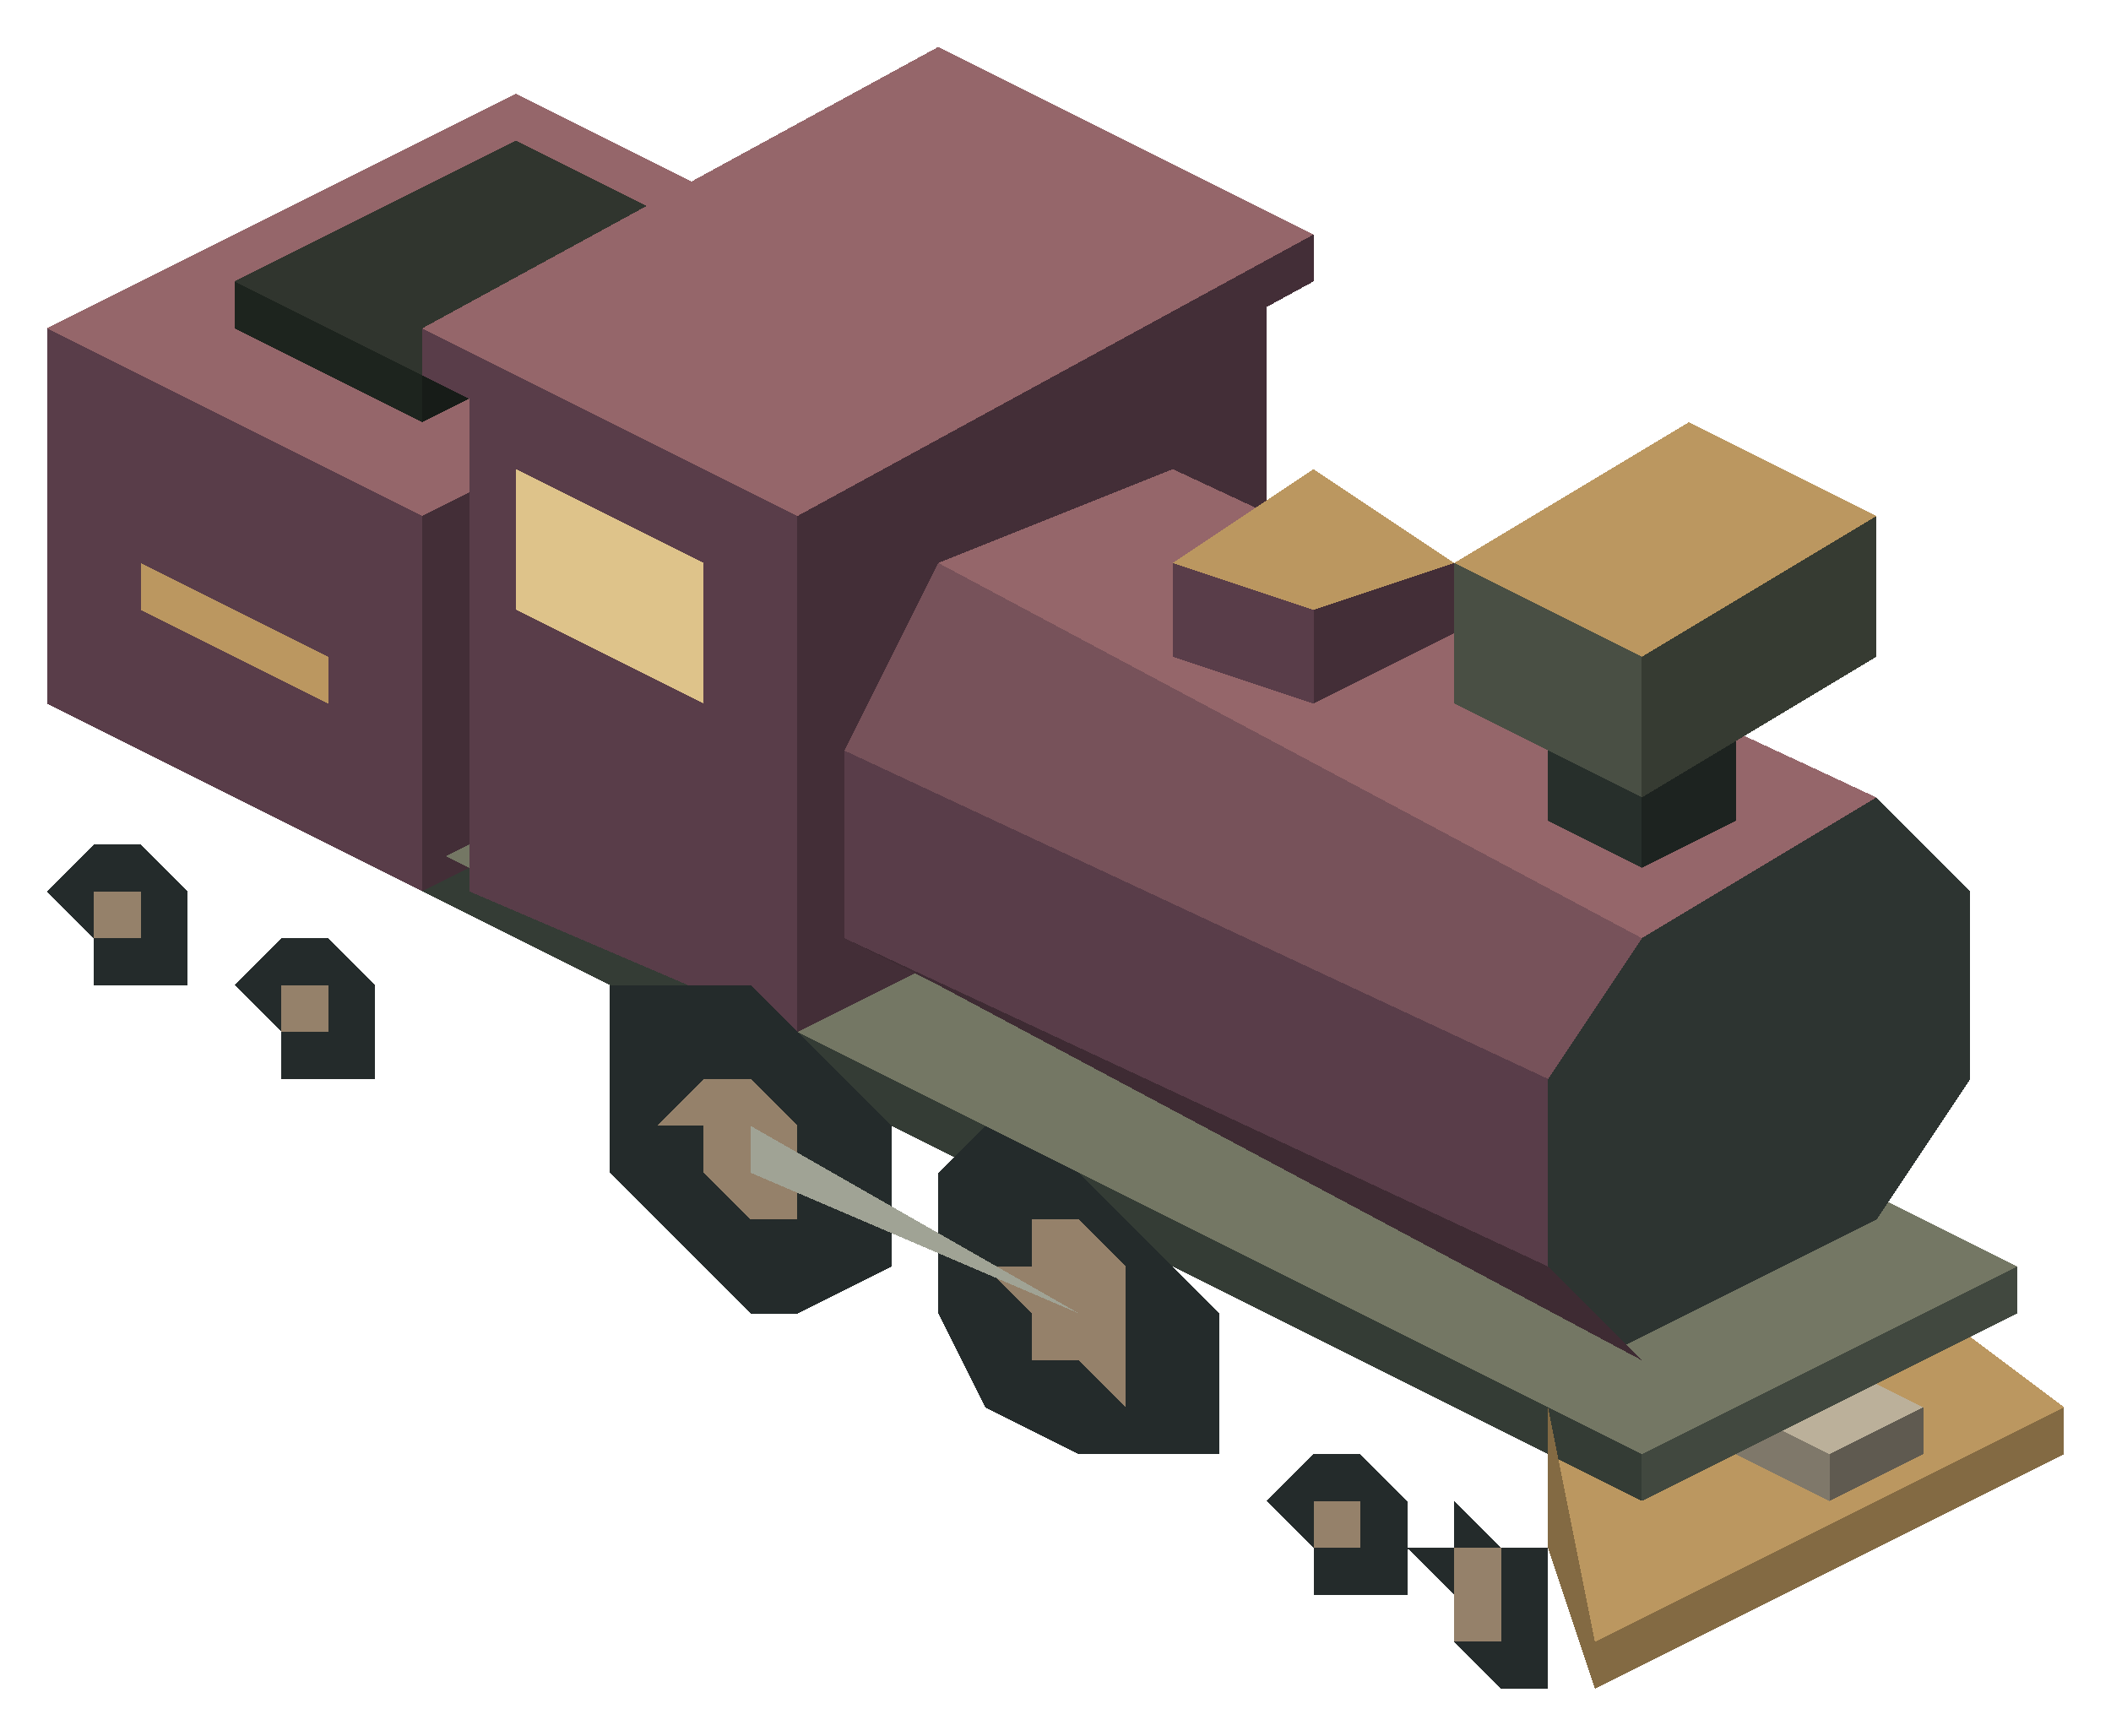
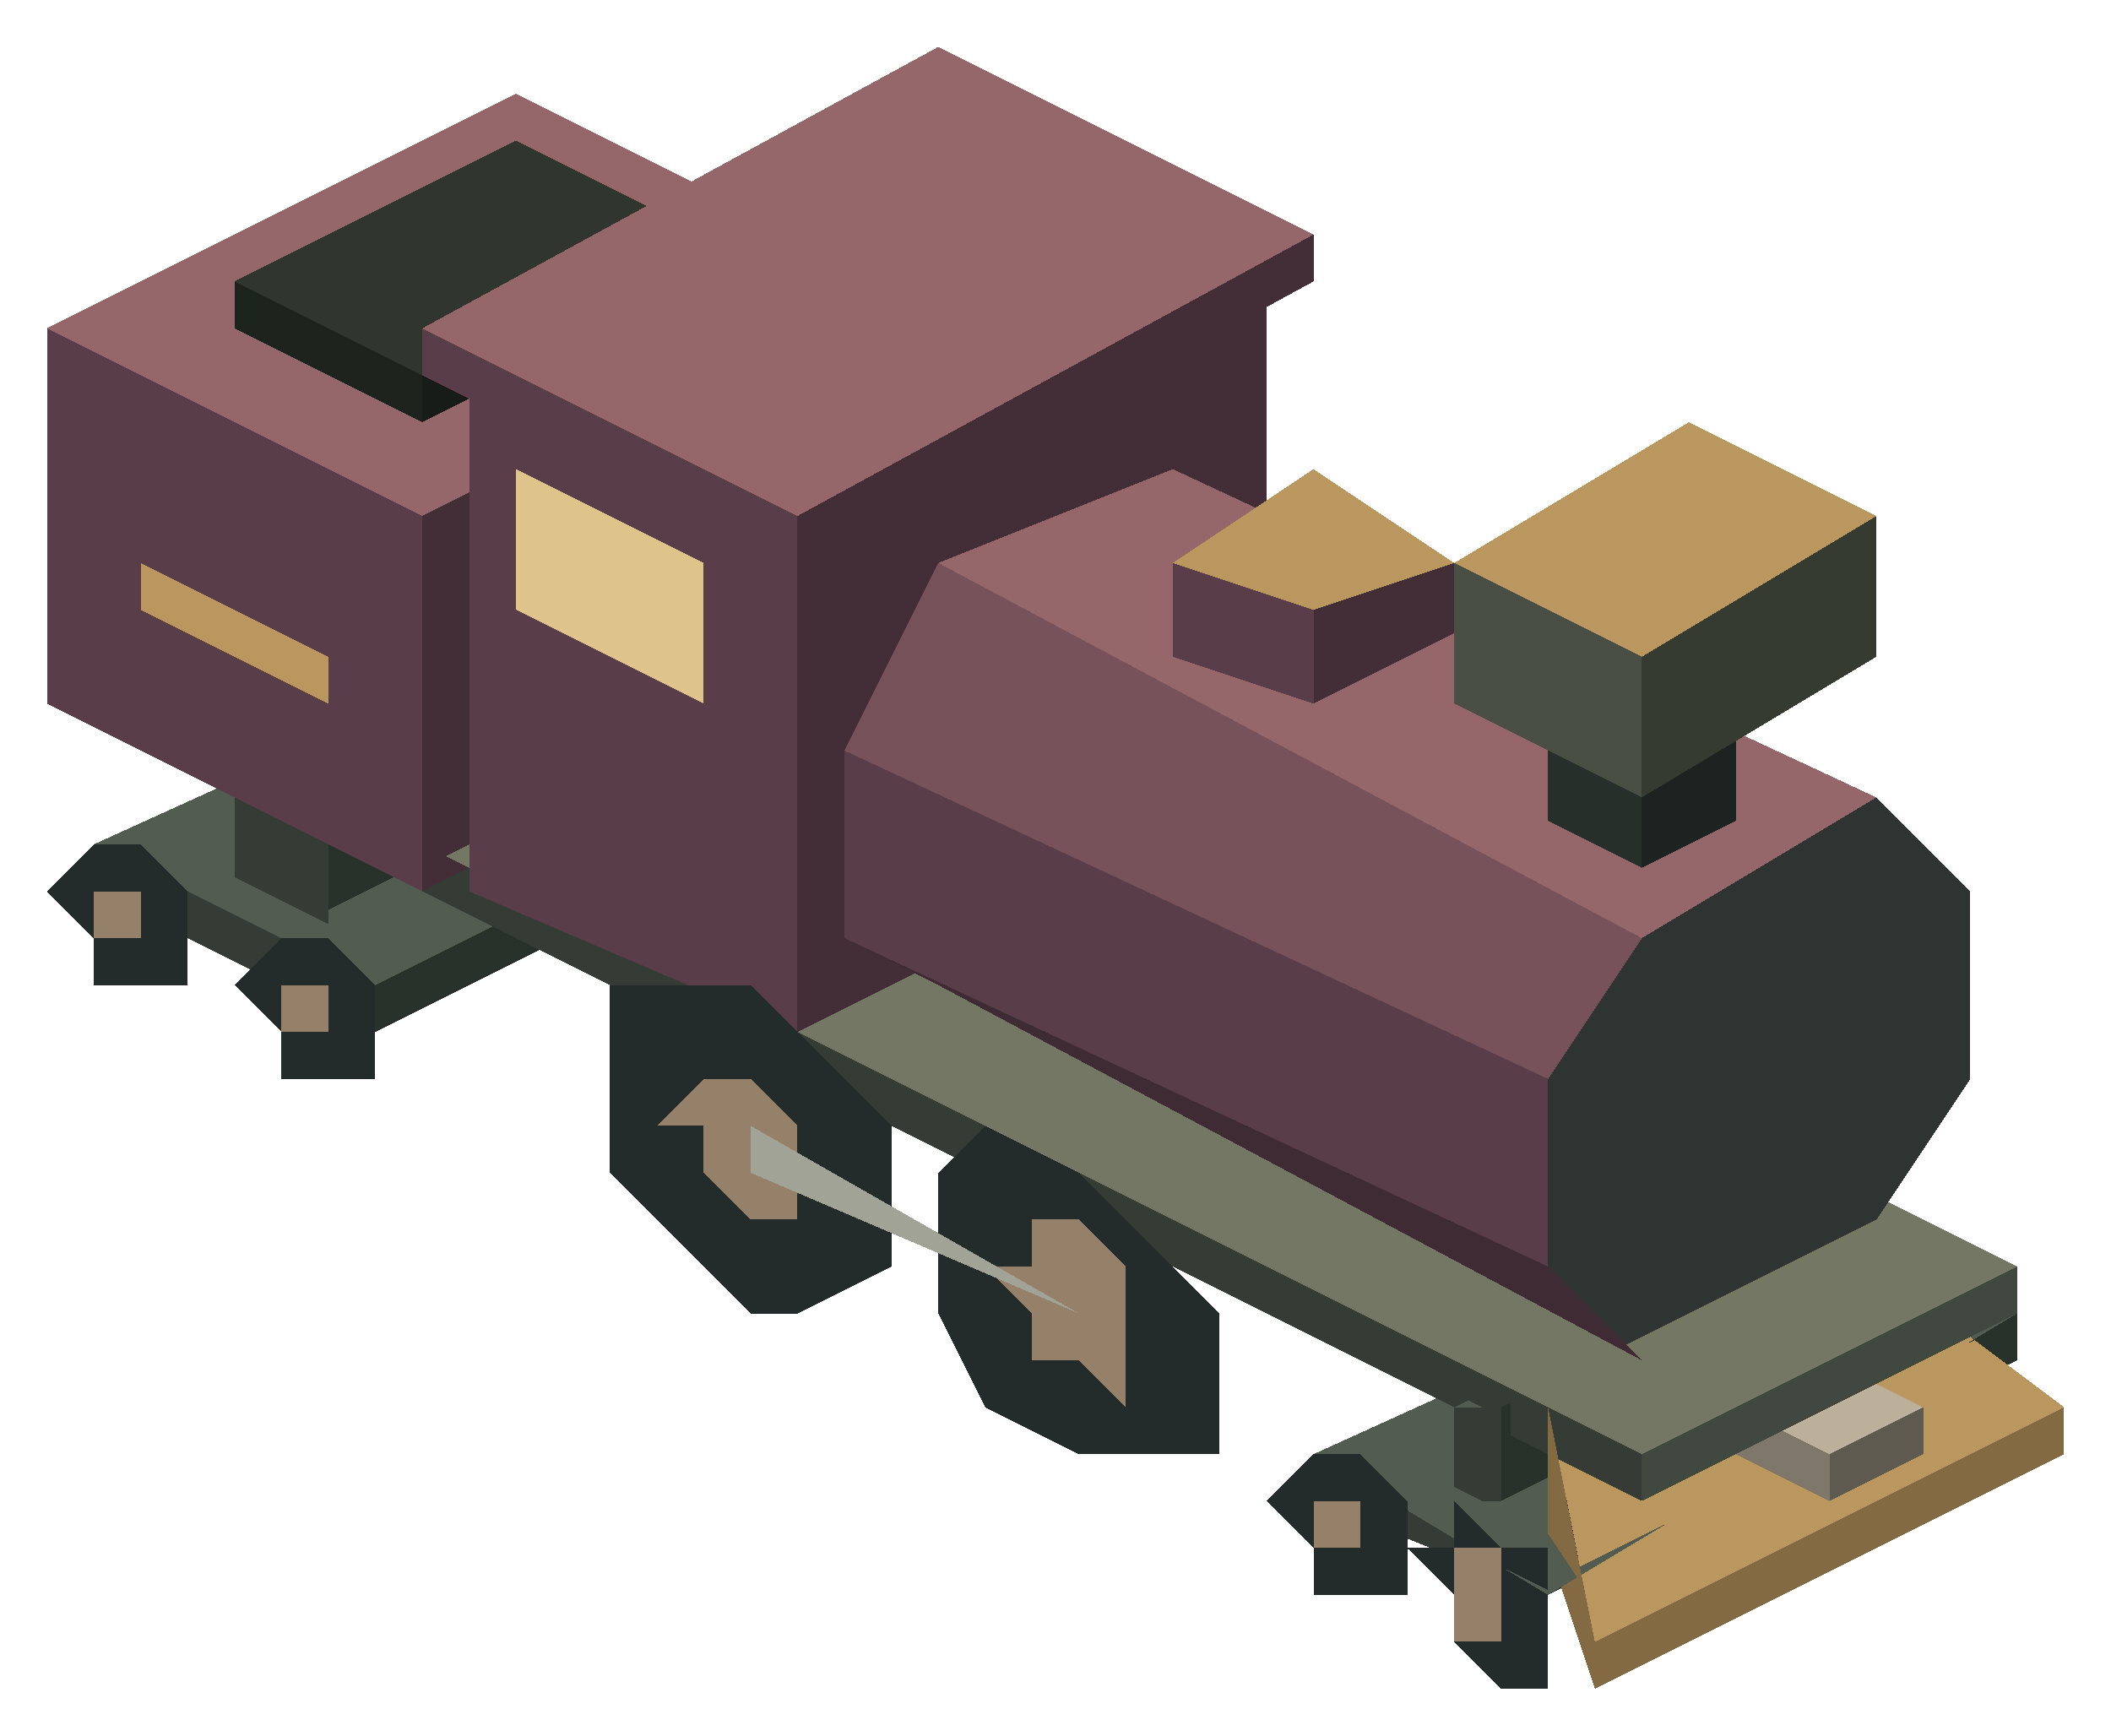
<svg xmlns="http://www.w3.org/2000/svg" width="45" height="37" viewBox="0 0 45 37" shape-rendering="crispEdges" data-template="railyard-loco-steam-american-right" data-anchor-x="5" data-anchor-y="17" data-length-m="17">
  <g id="silhouette-underlays">
    <path d="M3,13 5,12 7,13 7,14 5,15 3,14Z" fill="#5f5a50" />
+     <path d="M2,18 13,13 18,16 18,17 8,22 2,19Z" fill="#29312b" />
+     <path d="M5,17 13,13 15,14 15,16 7,20 5,19Z" fill="#29312b" />
+     <path d="M28,31 39,26 43,28 43,29 33,34 28,32Z" fill="#29312b" />
+     <path d="M31,30 39,26 40,26 40,28 32,32 31,32Z" fill="#29312b" />
    <path d="M1,14 9,10 43,27 43,28 35,32 1,15Z" fill="#41483f" />
    <path d="M1,7 11,2 19,6 19,14 9,19 1,15Z" fill="#432e37" />
    <path d="M5,6 11,3 15,5 15,6 9,9 5,7Z" fill="#171c18" />
    <path d="M3,12 7,14 7,15 3,13Z" fill="#bb9760" />
    <path d="M10,8 20,3 27,6 27,17 17,22 10,19Z" fill="#432e37" />
    <path d="M9,7 20,1 28,5 28,6 17,12 9,8Z" fill="#432e37" />
    <path d="M25,12 28,10 31,12 31,14 28,15 25,14Z" fill="#432e37" />
    <path d="M33,14 35,13 37,14 37,19 35,20 33,19Z" fill="#1d2320" />
    <path d="M31,12 36,9 40,11 40,14 35,17 31,15Z" fill="#363b32" />
    <path d="M37,30 39,29 41,30 41,31 39,32 37,31Z" fill="#5f5a50" />
  </g>
  <g id="coupler">
</g>
+   <g id="wheel-carriers">
+     <path d="M5.5,20.5 5.333,20.667 4,20ZM4,19 6,20 5.5,20.5 5.5,20.5ZM4,20 4,20 4,19 5.5,20.5 4,20 4,20ZM5,18.7 5,17 7,18 7,19.7ZM31,33 30.5,32.5 30.778,32.667ZM31,33 31,33 30.778,32.667 31,32.8ZM30,32.2 30.5,32.5 31,33 30.5,33 30,32.8ZM31,31.7 31,30 31,30 32,30.5 32,32 31.6,32Z" fill="#343c35" />
+     <path d="M11.5,20.25 8,22 8,21 10.5,19.75ZM8.4,18.7 7,19.4 7,18 7,18ZM43,29 42.8,29.1 42.074,28.556 43,28ZM33.286,33.857 33,34 33,34 33.278,33.833ZM33.35,33.825 33.286,33.857 33.278,33.833 33.35,33.79ZM42.093,28.57 41.833,28.7 42.074,28.556ZM32.2,30.6 32.571,31.714 32,32 32,30.5ZM32.2,30.6 33,31 33,31.5 32.571,31.714ZM32.2,30.6 32,30.5 32,30 32.2,29.9Z" fill="#29312b" />
+     <path d="M4.619,16.81 5,17 5,18 2,18 2,18ZM3,18 3,18 5,18 5,19.5 4,19ZM7,20 7,19.4 8.4,18.7 10.5,19.75 10,20ZM7,20 7,20 7,20 10,20 8,21 8,21ZM5,19 6,20 5,19.5ZM5,19 5,18.7 7,19.7 7,20 6,20 6,20ZM28,31 28,31 30.619,29.81 31,30 31,31ZM29,31 29,31 31,31 31,32.8 30.5,32.5ZM30,32 30.5,32.5 30,32.2ZM42,28.5 43,28 43,28 42.074,28.556ZM32,33.4 33.091,33.945 33,34 32,33.4ZM35,32.74 35.6,32.44 35,32.8ZM34.48,33 35,32.74 35,32.8 34.667,33ZM33,33 32,33 32,33 32,32 33,31.5ZM33.2,33 33,33 33,32.7ZM33.68,33.4 34.48,33 34.667,33 33.714,33.571ZM33,33.9 33,33.74 33.52,33.48 33.619,33.629 33.091,33.945ZM33.52,33.48 33,33.74 33,33 33.2,33ZM31,32 31,32 32,32 32,33ZM31.6,32 31,32 31,31.7ZM31.3,29.85 31.6,30 31,30Z" fill="#535c50" />
+   </g>
  <g id="running-gear">
-     <path d="M3,21 2,21 2,20ZM4,20 4,21 3,21ZM4,20 3,21 2,20ZM4,20 2,20 1,19ZM4,20 2,20 1,19ZM4,20 2,20 1,19ZM2,19.333 2,20 2,20 1,19ZM2,19.333 4,20 2,20 2,20ZM2,19.333 4,20 2,20 2,20ZM2,19.333 4,20 2,20 2,20ZM3,19.667 4,20 3,20ZM2,19.333 3,19.667 3,20 2,20 2,20ZM2,19.333 3,19.667 3,20 2,20 2,20ZM4,20 1,19 2,18ZM4,20 1,19 2,18ZM4,20 1,19 2,18ZM2,18 2,19.333 1,19 2,18ZM4,20 2,19.333 2,18 2,18ZM4,20 2,19.333 2,18 2,18ZM3,19 2,19 2,18 2,18ZM3,19 4,20 2,19.333 2,19ZM3,19 3,19 4,20 3,19.667ZM3,19 3,19 3,19.667 2,19.333 2,19ZM3,19 3,19 3,19.667 2,19.333 2,19ZM4,20 2,18 3,18ZM3,18 4,19 4,20ZM7,23 6,23 6,22ZM8,22 8,23 7,23ZM8,22 7,23 6,22ZM8,22 6,22 5,21ZM8,22 6,22 5,21ZM8,22 6,22 5,21ZM6,21.333 6,22 6,22 5,21ZM6,21.333 8,22 6,22 6,22ZM6,21.333 8,22 6,22 6,22ZM6,21.333 8,22 6,22 6,22ZM7,21.667 8,22 7,22ZM6,21.333 7,21.667 7,22 6,22 6,22ZM6,21.333 7,21.667 7,22 6,22 6,22ZM8,22 5,21 6,20ZM8,22 5,21 6,20ZM8,22 5,21 6,20ZM6,20 6,21.333 5,21 6,20ZM8,22 6,21.333 6,20 6,20ZM8,22 6,21.333 6,20 6,20ZM7,21 6,21 6,20 6,20ZM7,21 8,22 6,21.333 6,21ZM7,21 7,21 8,22 7,21.667ZM7,21 7,21 7,21.667 6,21.333 6,21ZM7,21 7,21 7,21.667 6,21.333 6,21ZM8,22 6,20 7,20ZM7,20 8,21 8,22ZM17.667,27.667 17,28 16,28 14,26 13,25 13,23 13,23ZM15,24 15,25 14,24ZM15,23 14,24 14,24 13,23 13,23 13,21 14,21 15,21ZM17,24.571 17,22 17,22 19,24 19,25.714ZM19,27 17.667,27.667 17,27 17,24.571 19,25.714 19,26ZM19,26.286 19,27 17.667,27.667 17,27 17,25.429ZM17,26 17,27 16,26 16,26ZM17,23 15,23 15,23 15,21 16,21 17,22 17,22ZM16,23 16,23 17,23 17,24ZM25,31 24,31 23,31 21,30 20.5,29 23,29ZM26,31 25,31 24,30 24,30 24,30 24,30 24,29 26,29 26,30ZM20.667,26.667 20,26.286 20,26 20,26ZM20.667,26.667 22,28 22,29 20.5,29 20,28 20,26.286ZM21.25,27.25 22,28 22,29 20.5,29 20,28 20,26.714ZM22,27 21.25,27 20.667,26.667 20,26 20,26 20,25 21,24 22,24.5ZM21.25,27 21,27 20.667,26.667ZM22,26 22,26 22,24.5 23,25 24,26 24,26ZM26,29 23,26 23,26 24,26 24,26 26,28 26,29ZM24,29 24,27 26,29 26,29ZM29,34 28,34 28,33ZM30,33 30,34 29,34ZM30,33 29,34 28,33ZM30,33 28,33 27,32ZM30,33 28,33 27,32ZM30,33 28,33 27,32ZM28,32.333 28,33 28,33 27,32ZM28,32.333 30,33 28,33 28,33ZM28,32.333 30,33 28,33 28,33ZM28,32.333 30,33 28,33 28,33ZM29,32.667 30,33 29,33ZM28,32.333 29,32.667 29,33 28,33 28,33ZM28,32.333 29,32.667 29,33 28,33 28,33ZM30,33 27,32 28,31ZM30,33 27,32 28,31ZM30,33 27,32 28,31ZM28,31 28,32.333 27,32 28,31ZM30,33 28,32.333 28,31 28,31ZM30,33 28,32.333 28,31 28,31ZM29,32 28,32 28,31 28,31ZM29,32 30,33 28,32.333 28,32ZM29,32 29,32 30,33 29,32.667ZM29,32 29,32 29,32.667 28,32.333 28,32ZM29,32 29,32 29,32.667 28,32.333 28,32ZM30,33 28,31 29,31ZM29,31 30,32 30,33ZM33,36 32,36 31,35ZM33,36 31,35 31,34ZM33,36 31,35 31,34ZM32,35 33,36 31,35 31,35ZM32,35 31,35 31,35 31,34ZM32,35 31,35 31,35 31,34ZM32,35 31,35 31,35 31,34ZM32,35 31,35 31,35 31,34ZM31,34 30,33 31,33ZM33,36 31,34 31,33ZM33,36 31,34 31,33ZM32.333,35 33,36 32,35ZM32.333,35 32,35 31,34 31,33ZM32.333,35 32,35 31,34 31,33ZM32,34.5 32.333,35 32,35 32,35ZM32,34.5 32,35 32,35 31,34 31,33ZM32,34.5 32,35 32,35 31,34 31,33ZM33,36 31,33 31,32ZM33,36 31,33 31,32ZM32.5,35 33,36 32.333,35ZM32.5,35 32.333,35 31,33 31,32ZM32.5,35 32.333,35 31,33 31,32ZM31.5,33 31,33 31,33 31,32ZM32,34 32.5,35 32.333,35 32,34.5ZM31.5,33 32,34 32,34.5 31,33 31,33ZM31.5,33 32,34 32,34.5 31,33 31,33ZM33,36 31,32 32,33ZM33,36 31,32 32,33ZM32.667,35 33,36 32.5,35ZM32.667,35 32.5,35 31,32 32,33ZM32.667,35 32.5,35 31,32 32,33ZM32,33 31.5,33 31,32 32,33ZM32.667,35 32.5,35 32,34 32,33 32,33 32,33ZM32,33 32,34 31.5,33 32,33 32,33ZM32,33 32,34 31.5,33 32,33 32,33ZM32,33 33,33 33,34ZM33,35 33,36 32,33ZM32,33 33,34 33,35Z" fill="#242b2b" />
+     <path d="M3,21 2,21 2,20ZM4,20 4,21 3,21ZM4,20 3,21 2,20ZM4,20 2,20 1,19ZM4,20 2,20 1,19ZM4,20 2,20 1,19ZM2,19.333 2,20 2,20 1,19ZM2,19.333 4,20 2,20 2,20ZM2,19.333 4,20 2,20 2,20ZM2,19.333 4,20 2,20 2,20ZM3,19.667 4,20 3,20ZM2,19.333 3,19.667 3,20 2,20 2,20ZM2,19.333 3,19.667 3,20 2,20 2,20ZM4,20 1,19 2,18ZM4,20 1,19 2,18ZM4,20 1,19 2,18ZM2,18 2,19.333 1,19 2,18ZM4,20 2,19.333 2,18 2,18ZM4,20 2,19.333 2,18 2,18ZM3,19 2,19 2,18 2,18ZM3,19 4,20 2,19.333 2,19ZM3,19 3,19 4,20 3,19.667ZM3,19 3,19 3,19.667 2,19.333 2,19ZM3,19 3,19 3,19.667 2,19.333 2,19ZM4,20 2,18 3,18ZM3,18 4,19 4,20ZM7,23 6,23 6,22ZM8,22 8,23 7,23ZM8,22 7,23 6,22ZM8,22 6,22 5,21ZM8,22 6,22 5,21ZM8,22 6,22 5,21ZM6,21.333 6,22 6,22 5,21ZM6,21.333 8,22 6,22 6,22ZM6,21.333 8,22 6,22 6,22ZM6,21.333 8,22 6,22 6,22ZM7,21.667 8,22 7,22ZM6,21.333 7,21.667 7,22 6,22 6,22ZM6,21.333 7,21.667 7,22 6,22 6,22ZM8,22 5,21 6,20ZM8,22 5,21 6,20ZM8,22 5,21 6,20ZM6,20 6,21.333 5,21 6,20ZM8,22 6,21.333 6,20 6,20ZM8,22 6,21.333 6,20 6,20ZM7,21 6,21 6,20 6,20ZM7,21 8,22 6,21.333 6,21ZM7,21 7,21 8,22 7,21.667ZM7,21 7,21 7,21.667 6,21.333 6,21ZM7,21 7,21 7,21.667 6,21.333 6,21ZM8,22 6,20 7,20ZM7,20 8,21 8,22ZM17.667,27.667 17,28 16,28 14,26 13,25 13,23 13,23ZM15,24 15,25 14,24ZM15,23 14,24 14,24 13,23 13,23 13,21 14,21 15,21ZM17,24.571 17,22 17,22 19,24 19,25.714ZM19,27 17.667,27.667 17,27 17,24.571 19,25.714 19,26ZM19,26.286 19,27 17.667,27.667 17,27 17,25.429ZM17,26 17,27 16,26 16,26ZM17,23 15,23 15,23 15,21 16,21 17,22 17,22ZM16,23 16,23 17,23 17,24ZM25,31 24,31 23,31 21,30 20.5,29 23,29ZM26,31 25,31 24,30 24,30 24,30 24,30 24,29 26,29 26,30ZM20.667,26.667 20,26.286 20,26 20,26ZM20.667,26.667 22,28 22,29 20.5,29 20,28 20,26.286ZM21.25,27.25 22,28 22,29 20.5,29 20,28 20,26.714ZM22,27 21.25,27 20.667,26.667 20,26 20,26 20,25 21,24 22,24.5ZM21.25,27 21,27 20.667,26.667ZM22,26 22,26 22,24.5 23,25 24,26 24,26ZM26,29 23,26 23,26 24,26 24,26 26,28 26,29ZM24,29 24,27 26,29 26,29ZM29,34 28,34 28,33ZM30,33 30,34 29,34ZM30,33 29,34 28,33ZM30,33 28,33 27,32ZM30,33 28,33 27,32ZM30,33 28,33 27,32ZM28,32.333 28,33 28,33 27,32ZM28,32.333 30,33 28,33 28,33ZM28,32.333 30,33 28,33 28,33ZM28,32.333 30,33 28,33 28,33ZM29,32.667 30,33 29,33ZM28,32.333 29,32.667 29,33 28,33 28,33ZM28,32.333 29,32.667 29,33 28,33 28,33ZM30,33 27,32 28,31ZM30,33 27,32 28,31ZM30,33 27,32 28,31ZM28,31 28,32.333 27,32 28,31ZM30,33 28,32.333 28,31 28,31ZM30,33 28,32.333 28,31 28,31ZM29,32 28,32 28,31 28,31ZM29,32 30,33 28,32.333 28,32ZM29,32 29,32 30,33 29,32.667ZM29,32 29,32 29,32.667 28,32.333 28,32ZM29,32 29,32 29,32.667 28,32.333 28,32ZM30,33 28,31 29,31ZM29,31 30,32 30,33ZM33,36 32,36 31,35ZM33,36 31,35 31,34ZM33,36 31,35 31,34ZM32,35 33,36 31,35 31,35ZM32,35 31,35 31,35 31,34ZM32,35 31,35 31,35 31,34ZM32,35 31,35 31,35 31,34ZM32,35 31,35 31,35 31,34ZM31,34 30,33 31,33ZM33,36 31,34 31,33ZM33,36 31,34 31,33ZM32.333,35 33,36 32,35ZM32.333,35 32,35 31,34 31,33ZM32.333,35 32,35 31,34 31,33ZM32,34.5 32.333,35 32,35 32,35ZM32,34.5 32,35 32,35 31,34 31,33ZM32,34.5 32,35 32,35 31,34 31,33ZM33,36 31,33 31,32ZM33,36 31,33 31,32ZM32.5,35 33,36 32.333,35ZM32.5,35 32.333,35 31,33 31,32ZM32.5,35 32.333,35 31,33 31,32ZM31.5,33 31,33 31,33 31,32ZM32,34 32.5,35 32.333,35 32,34.5ZM31.5,33 32,34 32,34.5 31,33 31,33ZM31.5,33 32,34 32,34.5 31,33 31,33ZM32.444,34.333 33,36 32.231,34.462ZM32.167,33.5 32.444,34.333 32.231,34.462 31.571,33.143ZM32.167,33.5 32.444,34.333 32.231,34.462 31.571,33.143ZM32.167,33.5 32.444,34.333 32.231,34.462 31.571,33.143ZM32.167,33.5 32.444,34.333 32.231,34.462 31.571,33.143ZM32,33.4 32.167,33.5 32.444,34.333 32.231,34.462 32,34ZM32,33.4 32,34 31.571,33.143ZM32,33.4 32,34 31.571,33.143ZM32.16,33.48 32,33.4 31.571,33.143 31,32 32,33ZM32.16,33.48 32,33.4 31.571,33.143 31,32 32,33ZM32.16,33.48 32,33.4 31.571,33.143 31,32 32,33ZM32.16,33.48 32,33.4 31.571,33.143 31,32 32,33ZM32,33 31.5,33 31,32 32,33ZM32.16,33.48 32,33.4 32,33.4 32,33 32,33 32,33ZM32,33 32,33.4 31.571,33.143 31.5,33 32,33 32,33ZM32,33 32,33.4 31.571,33.143 31.5,33 32,33 32,33ZM32.8,33.8 32,33 33,33 33,33.9ZM32.615,34.231 33,35 33,36 32.444,34.333ZM32.286,33.571 32.615,34.231 32.444,34.333 32.167,33.5ZM32.267,33.533 32.16,33.48 32,33ZM32.615,34.231 33,34 33,34 33,35ZM33,34 32.615,34.231 32.286,33.571ZM32.267,33.533 32,33 32.8,33.8Z" fill="#242b2b" />
    <path d="M3,20 3,20 3,20 2,20 2,20 2,19 2,19 2,19 3,19 3,19 3,20 3,20ZM7,22 7,22 7,22 6,22 6,22 6,21 6,21 6,21 7,21 7,21 7,22 7,22ZM16,26 15,25 15,24ZM17,25 17,26 16,26ZM16.7,25.3 17,25.429 17,26 16,26ZM17,25 16,26 15,24ZM16.7,25.3 16,26 15.364,24.727ZM16,24.5 16,25 15.364,24.727 15,24ZM15,24 14,24 15,23ZM16,24 15,23.429 15,23ZM16,24 17,25 15,24 15,23.429ZM16,24 16,24 16,24.5 15,24 15,23.429ZM16.7,24.4 16,24 15,23 16,23ZM16.7,24.4 17,25 16,24ZM16.7,24.4 16,23 17,24 17,24.571ZM16.7,24.4 17,24.571 17,25ZM23,29 22,29 22,28ZM22,27.429 21.25,27 22,27ZM22,27.429 22,28 21,27 21.25,27ZM22,27.571 22,28 21.25,27.25ZM22.3,27.6 22,27.429 22,27ZM22.3,27.6 23,29 22,28 22,27.429ZM22.364,27.727 23,29 22,28 22,27.571ZM22.462,27.692 22.3,27.6 22,27ZM22.462,27.692 24,30 23,29 22.3,27.6ZM22.533,27.8 24,30 23,29 22.364,27.727ZM23,28 22.462,27.692 22,27 22,26ZM23,28 24,30 22.462,27.692ZM23,28 23,28 24,30 22.533,27.8ZM24,30 22,26 23,26ZM23,26 24,27 24,28ZM24,29 24,30 23,26ZM23,26 24,28 24,29ZM29,33 29,33 29,33 28,33 28,33 28,32 28,32 28,32 29,32 29,32 29,33 29,33ZM32,35 32,35 32,35 31,35 31,34 31,34 31,33 31,33 32,33 32,34 32,34 32,34Z" fill="#95816a" />
  </g>
  <g id="frame">
-     <path d="M33.2,31 35,31 35,31 35,32 33.222,31.111ZM33,30 35,31 35,31 33.2,31ZM23,25 23,25 31.8,29.4 32.2,30.6 25,27ZM31.8,29.4 33,30 33,30 33,31 33,31 32.2,30.6ZM9,19 9.462,18.769 13,20.286 13,21 9,19ZM10,19 9.462,18.769 10,18.5 10,18.5ZM13,20.286 14.667,21 13,21 13,21ZM17,22 20,23.5 20,24.5 19,24ZM20,23.5 21,24 20.333,24.667 20,24.5Z" fill="#343c35" />
+     <path d="M33.8,31.1 34.5,30.75 35,31 35,31.7ZM32,30.2 24.4,26.4 23,25 23,25 32,29.5ZM13,20.286 13,20.7 9.3,18.85 9.462,18.769ZM10,19 9.462,18.769 10,18.5 10,18.5ZM14.667,21 13.6,21 13,20.7 13,20.286ZM20,24.2 18.4,23.4 17,22 20,23.5ZM20.533,24.467 20,24.2 20,23.5 21,24ZM32,30 32,29.5 32.5,29.75ZM33.8,31.1 33.156,30.778 33,30 34.5,30.75ZM33,30 33,30.7 32.2,30.3 32.2,29.9 32.5,29.75 33,30ZM33.8,31.1 35,31.7 35,32 33.5,31.25ZM31.6,30 32,30.2 32,30.5 31,30ZM24.4,26.4 26.782,27.591 31.3,29.85 31,30 25,27ZM9,19 9.3,18.85 13,20.7 13,21 9,19ZM13,20.7 13.6,21 13,21 13,21ZM18.4,23.4 20,24.2 20,24.5 19,24ZM20,24.2 20.533,24.467 20.333,24.667 20,24.5ZM33.156,30.778 33.8,31.1 33.5,31.25 33.222,31.111ZM32.2,30.6 32.2,30.3 33,30.7 33,31 32.2,30.6Z" fill="#343c35" />
    <path d="M43,28 35,32 35,31 43,27Z" fill="#41483f" />
    <path d="M10,18 10,18.5 9.5,18.25ZM19.5,20.75 20,21 19,21ZM39.724,26.138 40.5,25.75 43,27 42.31,27.345ZM40,26 40.25,25.625 40.5,25.75ZM34.667,28.667 39.724,26.138 42.31,27.345 36.333,30.333ZM33,28 35,29 36.333,30.333 35,31 33,30ZM33,28 33,27.933 35,29 35,29ZM30.5,26.75 33,28 33,30 29.5,28.25ZM30.5,26.75 30.574,26.639 33,27.933 33,28ZM17,22 17,22 19,21 30.5,26.75 29.5,28.25 17,22ZM19,21 19,21 20,21 20,21 30.574,26.639 30.5,26.75Z" fill="#747764" />
  </g>
  <g id="coupling-rods">
    <path d="M16,24 23,28 23,28 16,25Z" fill="#a0a395" />
  </g>
  <g id="tender">
    <path d="M1,11 1,7 9,11 9,15ZM7,14 9,15 9,19 7,18ZM1,12 7,15 7,18 1,15ZM3,13 1,12 1,11 3,12Z" fill="#593d49" />
    <path d="M10,18.5 9,19 9,18ZM10,18 9.5,18.25 9,18 9,11 10,10.5Z" fill="#432e37" />
    <path d="M5,5 5,9 1,7ZM9,4 5,6 5,6 5,5 9,3ZM13.783,4.391 10,2.5 11,2 14.739,3.87ZM11,3 9,4 9,3 10,2.5ZM9,9 10,8.5 10,8.5 10,10.5 9,11 9,11ZM5,7 9,9 9,11 9,11 5,9Z" fill="#95666a" />
    <path d="M5,6 9,8 9,9 5,7Z" fill="#1d241e" />
    <path d="M10,8.5 10,8.5 9,9 9,8 9,8Z" fill="#171c18" />
    <path d="M9,7 6,5.5 11,3 13.783,4.391ZM6,5.5 9,7 9,8 9,8 5,6Z" fill="#30352e" />
    <path d="M3,12 7,14 7,15 3,13Z" fill="#bb9760" />
  </g>
  <g id="cab">
    <path d="M10,9.5 10,8.5 13,10 13,11ZM10,12.5 13,14 13,20.286 10,19ZM11,13 10,12.5 10,9.5 11,10ZM13,11 13,10 17,12 17,13ZM15,12 17,13 17,21 15,21ZM13,14 15,15 15,21 14.667,21 13,20.286ZM16,21 17,21 17,22 17,22ZM9,7 17,11 17,12 9,8Z" fill="#593d49" />
    <path d="M27,6.545 27,9.2 17,13.2 17,12ZM26.875,9.25 27,9.2 27,9.333ZM26.765,10.824 25,10 26.875,9.25 27,9.333 27,10.667ZM18,20 19.5,20.75 17,22 17,19.533ZM18,16 18,20 17,19.533 17,15.533ZM20,12 20,12 18,16 17,15.533 17,13.2ZM28,6 17,12 17,11 28,5Z" fill="#432e37" />
    <path d="M11,10 15,12 15,15 11,13Z" fill="#dec38a" />
    <path d="M20,1 28,5 17,11 9,7Z" fill="#95666a" />
  </g>
  <g id="boiler">
</g>
  <g id="boiler">
    <path d="M25,10 25,10 25,14.667 20,12ZM31,14 30.4,13.8 31,13.5ZM38.8,16.6 38.966,16.517 40,17 40,17ZM38.8,16.6 37,16 37,15.8 37.188,15.688 38.966,16.517ZM25,12 25,12 25,10 25,10 26.765,10.824ZM28,15 29.5,14.25 33,16 33,18.933 28,16.267ZM31,15 29.5,14.25 30.4,13.8 31,14ZM37,16 40,17 40,17 39.545,17.273ZM35,18.5 38.5,16.75 39.545,17.273 35,20 35,20ZM37,17.5 37,16 37,16 38.5,16.75ZM33,17.5 35,18.5 35,20 35,20 33,18.933ZM25,14 28,15 28,16.267 25,14.667Z" fill="#95666a" />
    <path d="M20,12 35,20 33,23 18,16Z" fill="#77525a" />
    <path d="M18,16 33,23 33,27 18,20ZM25,12 28,13 28,15 25,14Z" fill="#593d49" />
    <path d="M20,21 18,20 33,27ZM33,27 35,29 20,21Z" fill="#3e2b33" />
    <path d="M40.25,25.625 33.5,22.25 35,20 40,17 42,19 42,23ZM40.25,25.625 40,26 40,26 34.667,28.667 33,27 33,23 33.5,22.25Z" fill="#2d3431" />
    <path d="M31,12.8 30,12.333 31,12ZM31,12.8 31,13.5 28,15 28,15 28,13 30,12.333Z" fill="#432e37" />
    <path d="M28,10 31,12 28,13 25,12Z" fill="#bb9760" />
    <path d="M33,17.5 33,16 35,17 35,18.5Z" fill="#272f2b" />
    <path d="M37,15.8 37,17.5 35,18.5 35,17Z" fill="#1d2320" />
  </g>
  <g id="spark-arrestor">
    <path d="M31,12 35,14 35,17 31,15Z" fill="#494f44" />
    <path d="M40,14 35,17 35,14 40,11Z" fill="#363b32" />
    <path d="M36,9 40,11 35,14 31,12Z" fill="#bb9760" />
  </g>
  <g id="cowcatcher">
-     <path d="M40,31.5 43.6,29.7 44,30 40.5,31.75ZM41,30 40,29.5 42,28.5 42.8,29.1ZM41,31 41,30 42.8,29.1 43.6,29.7ZM39,32 40,31.5 40.5,31.75 39,32.5ZM37,31 39,32 39,32.5 38.5,32.75 36,31.5ZM35,32 36,31.5 38.5,32.75 35,34.5ZM35,32 35,34.5 34,35 33.222,31.111Z" fill="#bb9760" />
-     <path d="M33,30 34,35 34,36 33,33ZM44,31 34,36 34,35 44,30Z" fill="#836a43" />
+     <path d="M40,31.5 43.6,29.7 44,30 40.5,31.75ZM41,30 40.273,29.636 41.833,28.7 42.093,28.57 42.8,29.1ZM41,31 41,30 42.8,29.1 43.6,29.7ZM39,32 40,31.5 40.5,31.75 39,32.5ZM37.545,31.273 39,32 39,32.5 34,35 33.714,33.571ZM40.117,29.558 41.833,28.7 40.273,29.636ZM37.117,31.058 37.545,31.273 35.6,32.44 33.68,33.4 33.567,32.833ZM40,29.5 42,28.5 42.074,28.556 41.833,28.7 40.117,29.558ZM36,31.5 37,31 37.117,31.058 36.117,31.558ZM35,32 36,31.5 36.117,31.558 35,32.117ZM35,32 35,32.117 33.567,32.833 33.222,31.111Z" fill="#bb9760" />
+     <path d="M33.727,33.636 34,35 34,36 33.286,33.857ZM33,32.7 33,30 33.727,33.636 33.65,33.675ZM33.619,33.629 33.65,33.675 33.286,33.857 33.278,33.833ZM33,32.7 33,30 33.714,33.571 33.619,33.629ZM33.35,33.79 33.714,33.571 33.727,33.636 33.35,33.825ZM44,31 34,36 34,35 44,30Z" fill="#836a43" />
  </g>
  <g id="coupler">
    <path d="M37,31 38,30.5 39,31 39,32 37,31Z" fill="#7f786a" />
    <path d="M41,31 39,32 39,31 41,30Z" fill="#5f5a50" />
    <path d="M40,29.5 41,30 39,31 38,30.5Z" fill="#bbb09a" />
  </g>
</svg>
